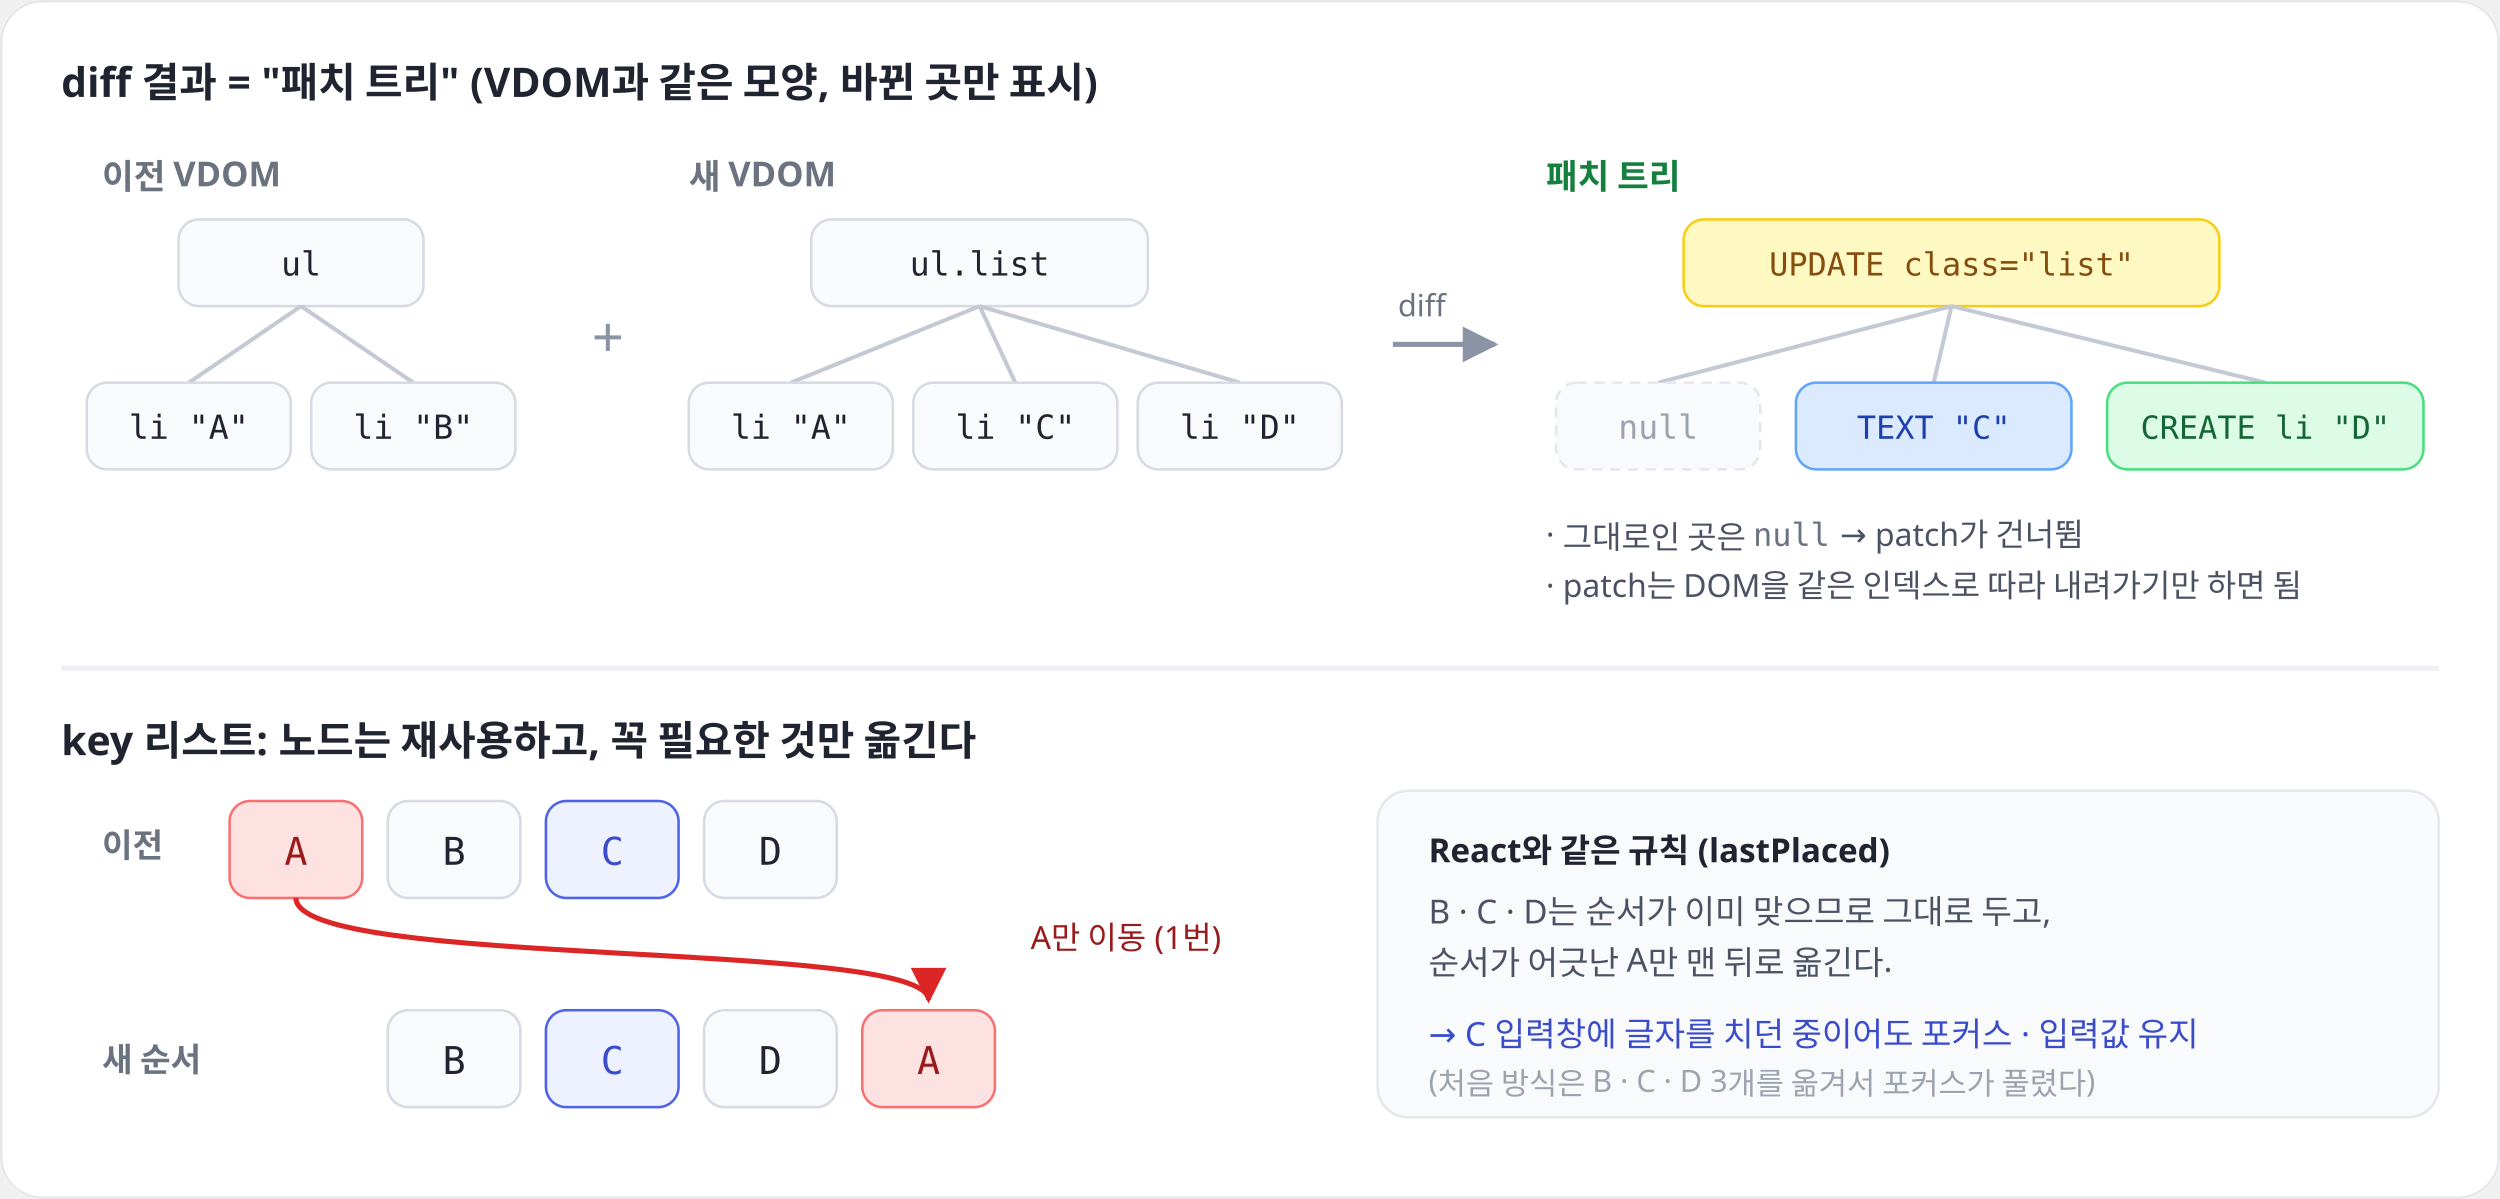
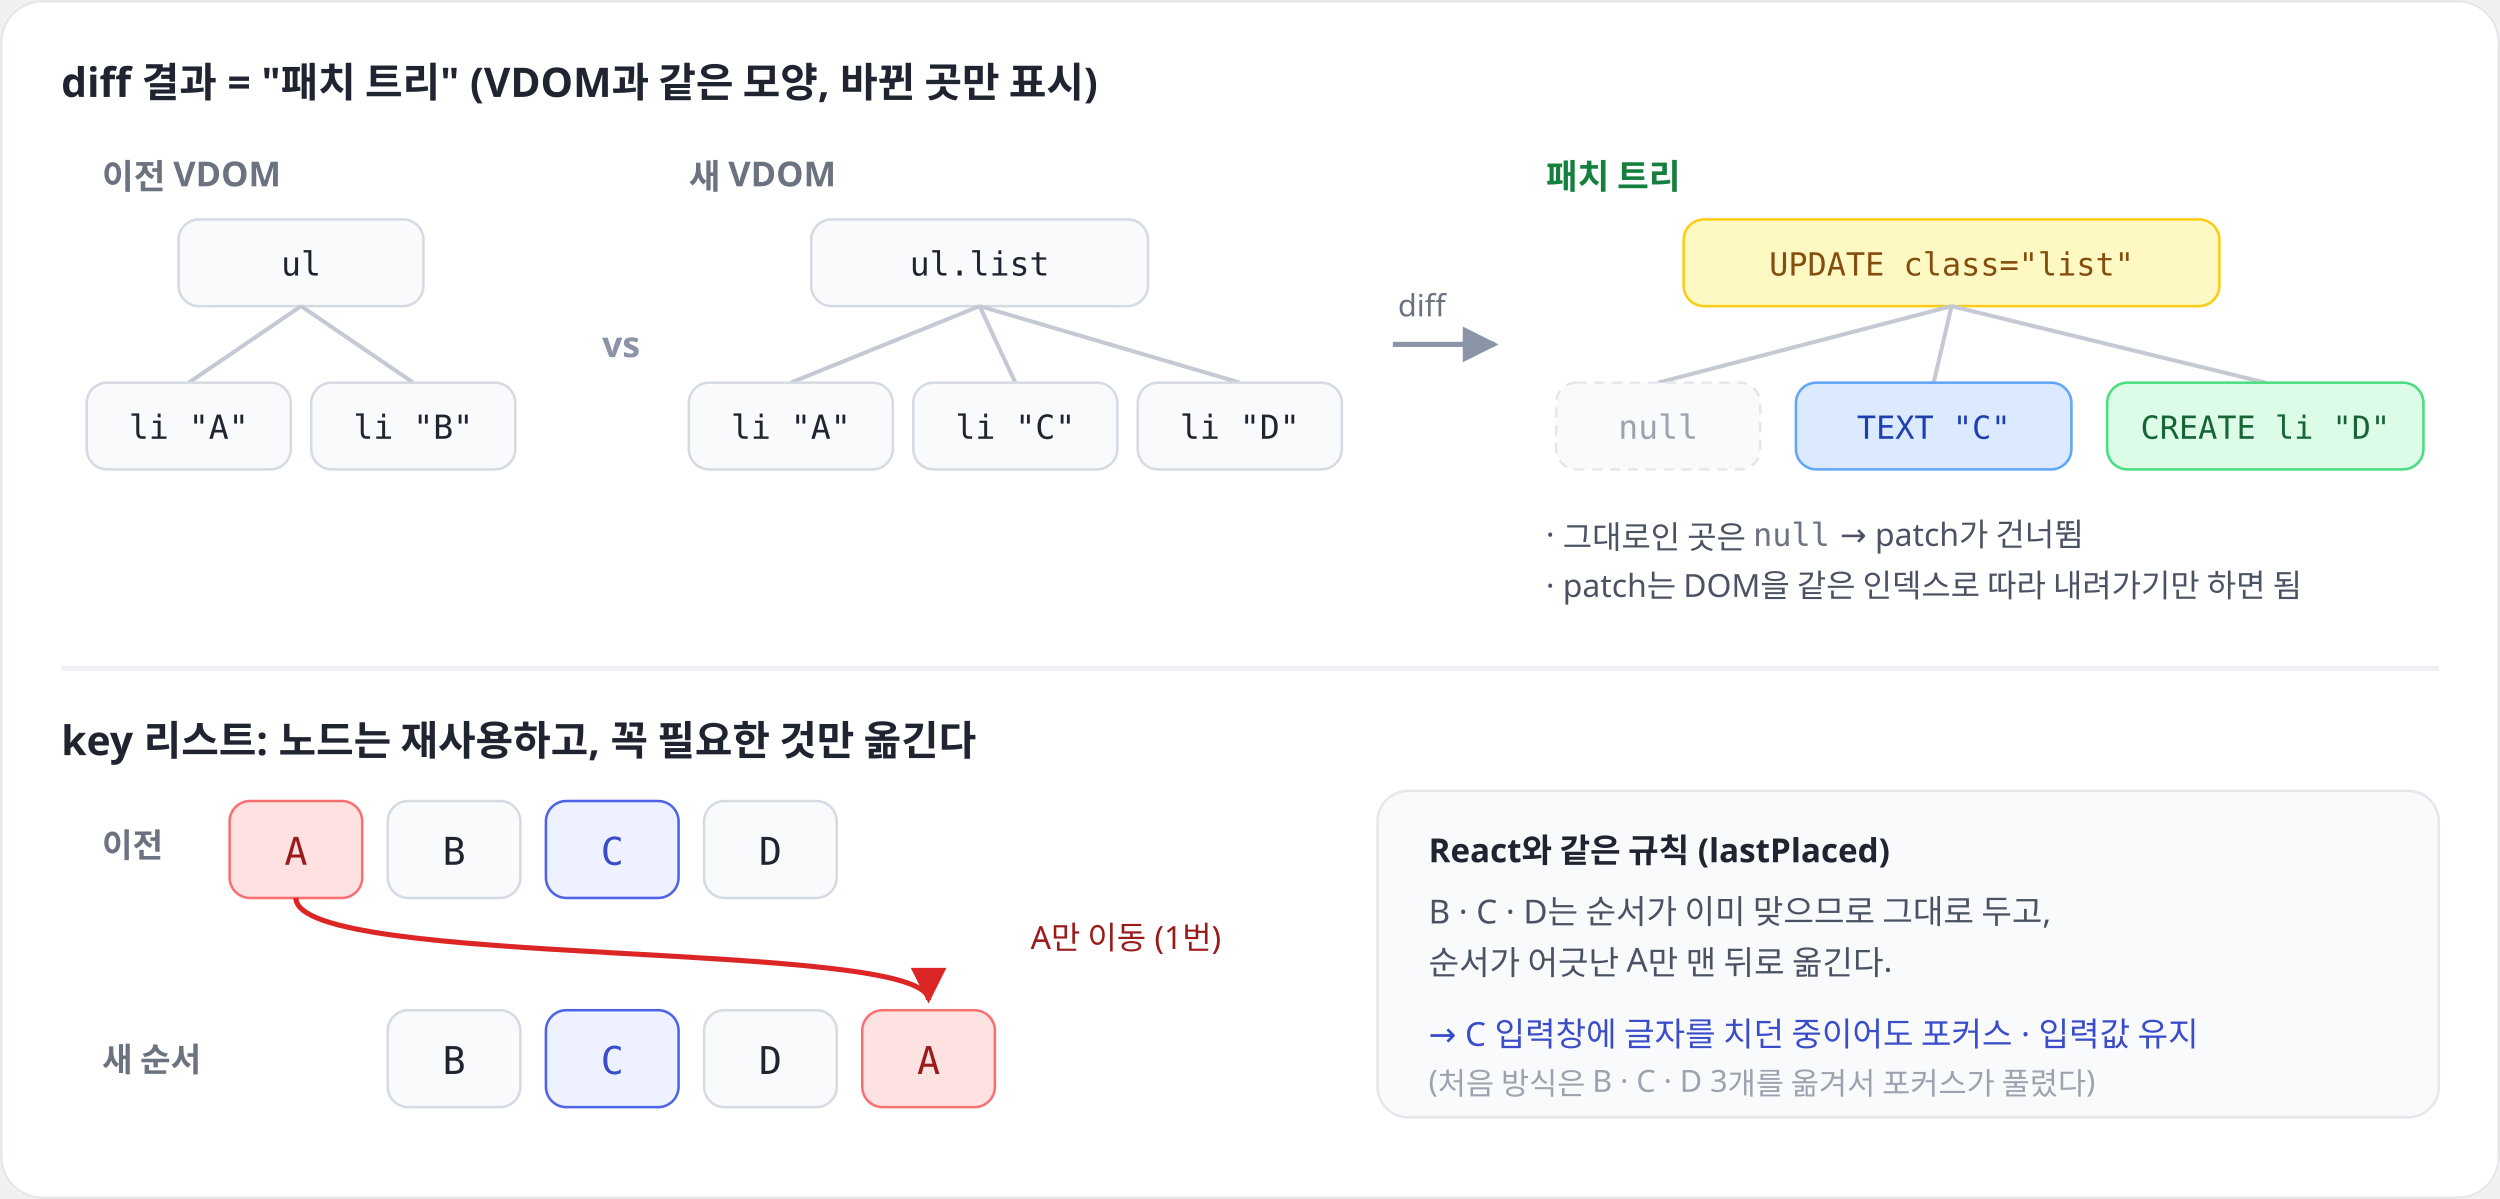
<svg xmlns="http://www.w3.org/2000/svg" viewBox="0 0 980 470" width="980" height="470" font-family="Pretendard, 'Malgun Gothic', 'Apple SD Gothic Neo', 'Noto Sans KR', sans-serif">
  <defs>
    <marker id="a" viewBox="0 0 10 10" refX="9" refY="5" markerWidth="7" markerHeight="7" orient="auto-start-reverse">
      <path d="M0,0 L10,5 L0,10 z" fill="#8b93a7" />
    </marker>
    <marker id="m" viewBox="0 0 10 10" refX="9" refY="5" markerWidth="7" markerHeight="7" orient="auto-start-reverse">
      <path d="M0,0 L10,5 L0,10 z" fill="#dc2626" />
    </marker>
  </defs>
  <rect width="980" height="470" rx="16" fill="#ffffff" />
  <rect x="0.5" y="0.5" width="979" height="469" rx="16" fill="none" stroke="#e5e7eb" />
  <text x="24" y="38" font-size="16" font-weight="700" fill="#1f2430">diff 결과 = "패치 트리" (VDOM과 같은 모양, 바뀐 곳만 표시)</text>
  <text x="40" y="74" font-size="13.5" font-weight="700" fill="#6b7280">이전 VDOM</text>
  <rect x="70" y="86" width="96" height="34" rx="8" fill="#f8fafc" stroke="#d6dae3" />
  <text x="118" y="108" font-size="13" text-anchor="middle" fill="#1f2430" font-family="Consolas, monospace">ul</text>
  <path d="M118 120 L74 150 M118 120 L162 150" stroke="#c4c9d4" stroke-width="1.6" fill="none" />
  <rect x="34" y="150" width="80" height="34" rx="8" fill="#f8fafc" stroke="#d6dae3" />
  <text x="74" y="172" font-size="13" text-anchor="middle" fill="#1f2430" font-family="Consolas, monospace">li "A"</text>
  <rect x="122" y="150" width="80" height="34" rx="8" fill="#f8fafc" stroke="#d6dae3" />
  <text x="162" y="172" font-size="13" text-anchor="middle" fill="#1f2430" font-family="Consolas, monospace">li "B"</text>
-   <text x="232" y="140" font-size="22" fill="#8b93a7">+</text>
+   <text x="236" y="140" font-size="14" font-weight="700" fill="#8b93a7">vs</text>
  <text x="270" y="74" font-size="13.5" font-weight="700" fill="#6b7280">새 VDOM</text>
  <rect x="318" y="86" width="132" height="34" rx="8" fill="#f8fafc" stroke="#d6dae3" />
  <text x="384" y="108" font-size="13" text-anchor="middle" fill="#1f2430" font-family="Consolas, monospace">ul.list</text>
  <path d="M384 120 L310 150 M384 120 L398 150 M384 120 L486 150" stroke="#c4c9d4" stroke-width="1.6" fill="none" />
  <rect x="270" y="150" width="80" height="34" rx="8" fill="#f8fafc" stroke="#d6dae3" />
  <text x="310" y="172" font-size="13" text-anchor="middle" fill="#1f2430" font-family="Consolas, monospace">li "A"</text>
  <rect x="358" y="150" width="80" height="34" rx="8" fill="#f8fafc" stroke="#d6dae3" />
  <text x="398" y="172" font-size="13" text-anchor="middle" fill="#1f2430" font-family="Consolas, monospace">li "C"</text>
  <rect x="446" y="150" width="80" height="34" rx="8" fill="#f8fafc" stroke="#d6dae3" />
  <text x="486" y="172" font-size="13" text-anchor="middle" fill="#1f2430" font-family="Consolas, monospace">li "D"</text>
  <line x1="546" y1="135" x2="586" y2="135" stroke="#8b93a7" stroke-width="2" marker-end="url(#a)" />
  <text x="548" y="124" font-size="12" fill="#6b7280">diff</text>
  <text x="606" y="74" font-size="13.5" font-weight="700" fill="#15803d">패치 트리</text>
  <rect x="660" y="86" width="210" height="34" rx="8" fill="#fef9c3" stroke="#facc15" />
  <text x="765" y="108" font-size="12.5" text-anchor="middle" fill="#854d0e" font-family="Consolas, monospace">UPDATE  class="list"</text>
  <path d="M765 120 L650 150 M765 120 L758 150 M765 120 L888 150" stroke="#c4c9d4" stroke-width="1.6" fill="none" />
  <rect x="610" y="150" width="80" height="34" rx="8" fill="#f8fafc" stroke="#e5e7eb" stroke-dasharray="4 3" />
  <text x="650" y="172" font-size="13" text-anchor="middle" fill="#9ca3af" font-family="Consolas, monospace">null</text>
  <rect x="704" y="150" width="108" height="34" rx="8" fill="#dbeafe" stroke="#60a5fa" />
  <text x="758" y="172" font-size="12.5" text-anchor="middle" fill="#1e40af" font-family="Consolas, monospace">TEXT "C"</text>
  <rect x="826" y="150" width="124" height="34" rx="8" fill="#dcfce7" stroke="#4ade80" />
  <text x="888" y="172" font-size="12.5" text-anchor="middle" fill="#166534" font-family="Consolas, monospace">CREATE li "D"</text>
  <g font-size="12.5" fill="#4b5263">
    <text x="606" y="214">· 그대로인 곳은 <tspan font-family="Consolas, monospace" fill="#6b7280">null</tspan> → patch가 건너뜀</text>
    <text x="606" y="234">· patch는 DOM을 같은 인덱스로 따라 내려가기만 하면 됨</text>
  </g>
  <line x1="24" y1="262" x2="956" y2="262" stroke="#eef0f4" stroke-width="2" />
  <text x="24" y="296" font-size="16" font-weight="700" fill="#1f2430">key 리스트: 노드는 재사용하고, 꼭 필요한 것만 옮긴다</text>
  <text x="40" y="336" font-size="13" font-weight="700" fill="#6b7280">이전</text>
  <g font-family="Consolas, monospace" font-size="15" text-anchor="middle">
    <rect x="90" y="314" width="52" height="38" rx="8" fill="#fee2e2" stroke="#f87171" />
    <text x="116" y="339" fill="#991b1b">A</text>
    <rect x="152" y="314" width="52" height="38" rx="8" fill="#f8fafc" stroke="#d6dae3" />
    <text x="178" y="339" fill="#1f2430">B</text>
    <rect x="214" y="314" width="52" height="38" rx="8" fill="#eef1ff" stroke="#4f63e7" />
    <text x="240" y="339" fill="#3b4cca">C</text>
    <rect x="276" y="314" width="52" height="38" rx="8" fill="#f8fafc" stroke="#d6dae3" />
    <text x="302" y="339" fill="#1f2430">D</text>
    <rect x="152" y="396" width="52" height="38" rx="8" fill="#f8fafc" stroke="#d6dae3" />
    <text x="178" y="421" fill="#1f2430">B</text>
    <rect x="214" y="396" width="52" height="38" rx="8" fill="#eef1ff" stroke="#4f63e7" />
    <text x="240" y="421" fill="#3b4cca">C</text>
    <rect x="276" y="396" width="52" height="38" rx="8" fill="#f8fafc" stroke="#d6dae3" />
    <text x="302" y="421" fill="#1f2430">D</text>
    <rect x="338" y="396" width="52" height="38" rx="8" fill="#fee2e2" stroke="#f87171" />
    <text x="364" y="421" fill="#991b1b">A</text>
  </g>
  <text x="40" y="420" font-size="13" font-weight="700" fill="#6b7280">새 순서</text>
  <path d="M116 352 C 116 380, 364 368, 364 392" fill="none" stroke="#dc2626" stroke-width="2" marker-end="url(#m)" />
  <text x="404" y="372" font-size="12.5" fill="#991b1b">A만 이동 (1번)</text>
  <g font-size="13" fill="#1f2430">
    <rect x="540" y="310" width="416" height="128" rx="12" fill="#f8fafc" stroke="#e5e7eb" />
    <text x="560" y="338" font-weight="700">React와 같은 규칙 (lastPlaced)</text>
    <text x="560" y="362" fill="#4b5263">B · C · D는 순서가 이미 맞으므로 그대로 두고,</text>
    <text x="560" y="382" fill="#4b5263">순서가 어긋난 A만 맨 뒤로 옮긴다.</text>
    <text x="560" y="410" fill="#3b4cca">→ C 입력창에 글자를 치던 중이어도 포커스 · 입력값 유지</text>
    <text x="560" y="428" font-size="12" fill="#9ca3af">(처음 방식은 B · C · D 3개를 옮겨서 포커스가 풀렸다)</text>
  </g>
</svg>
